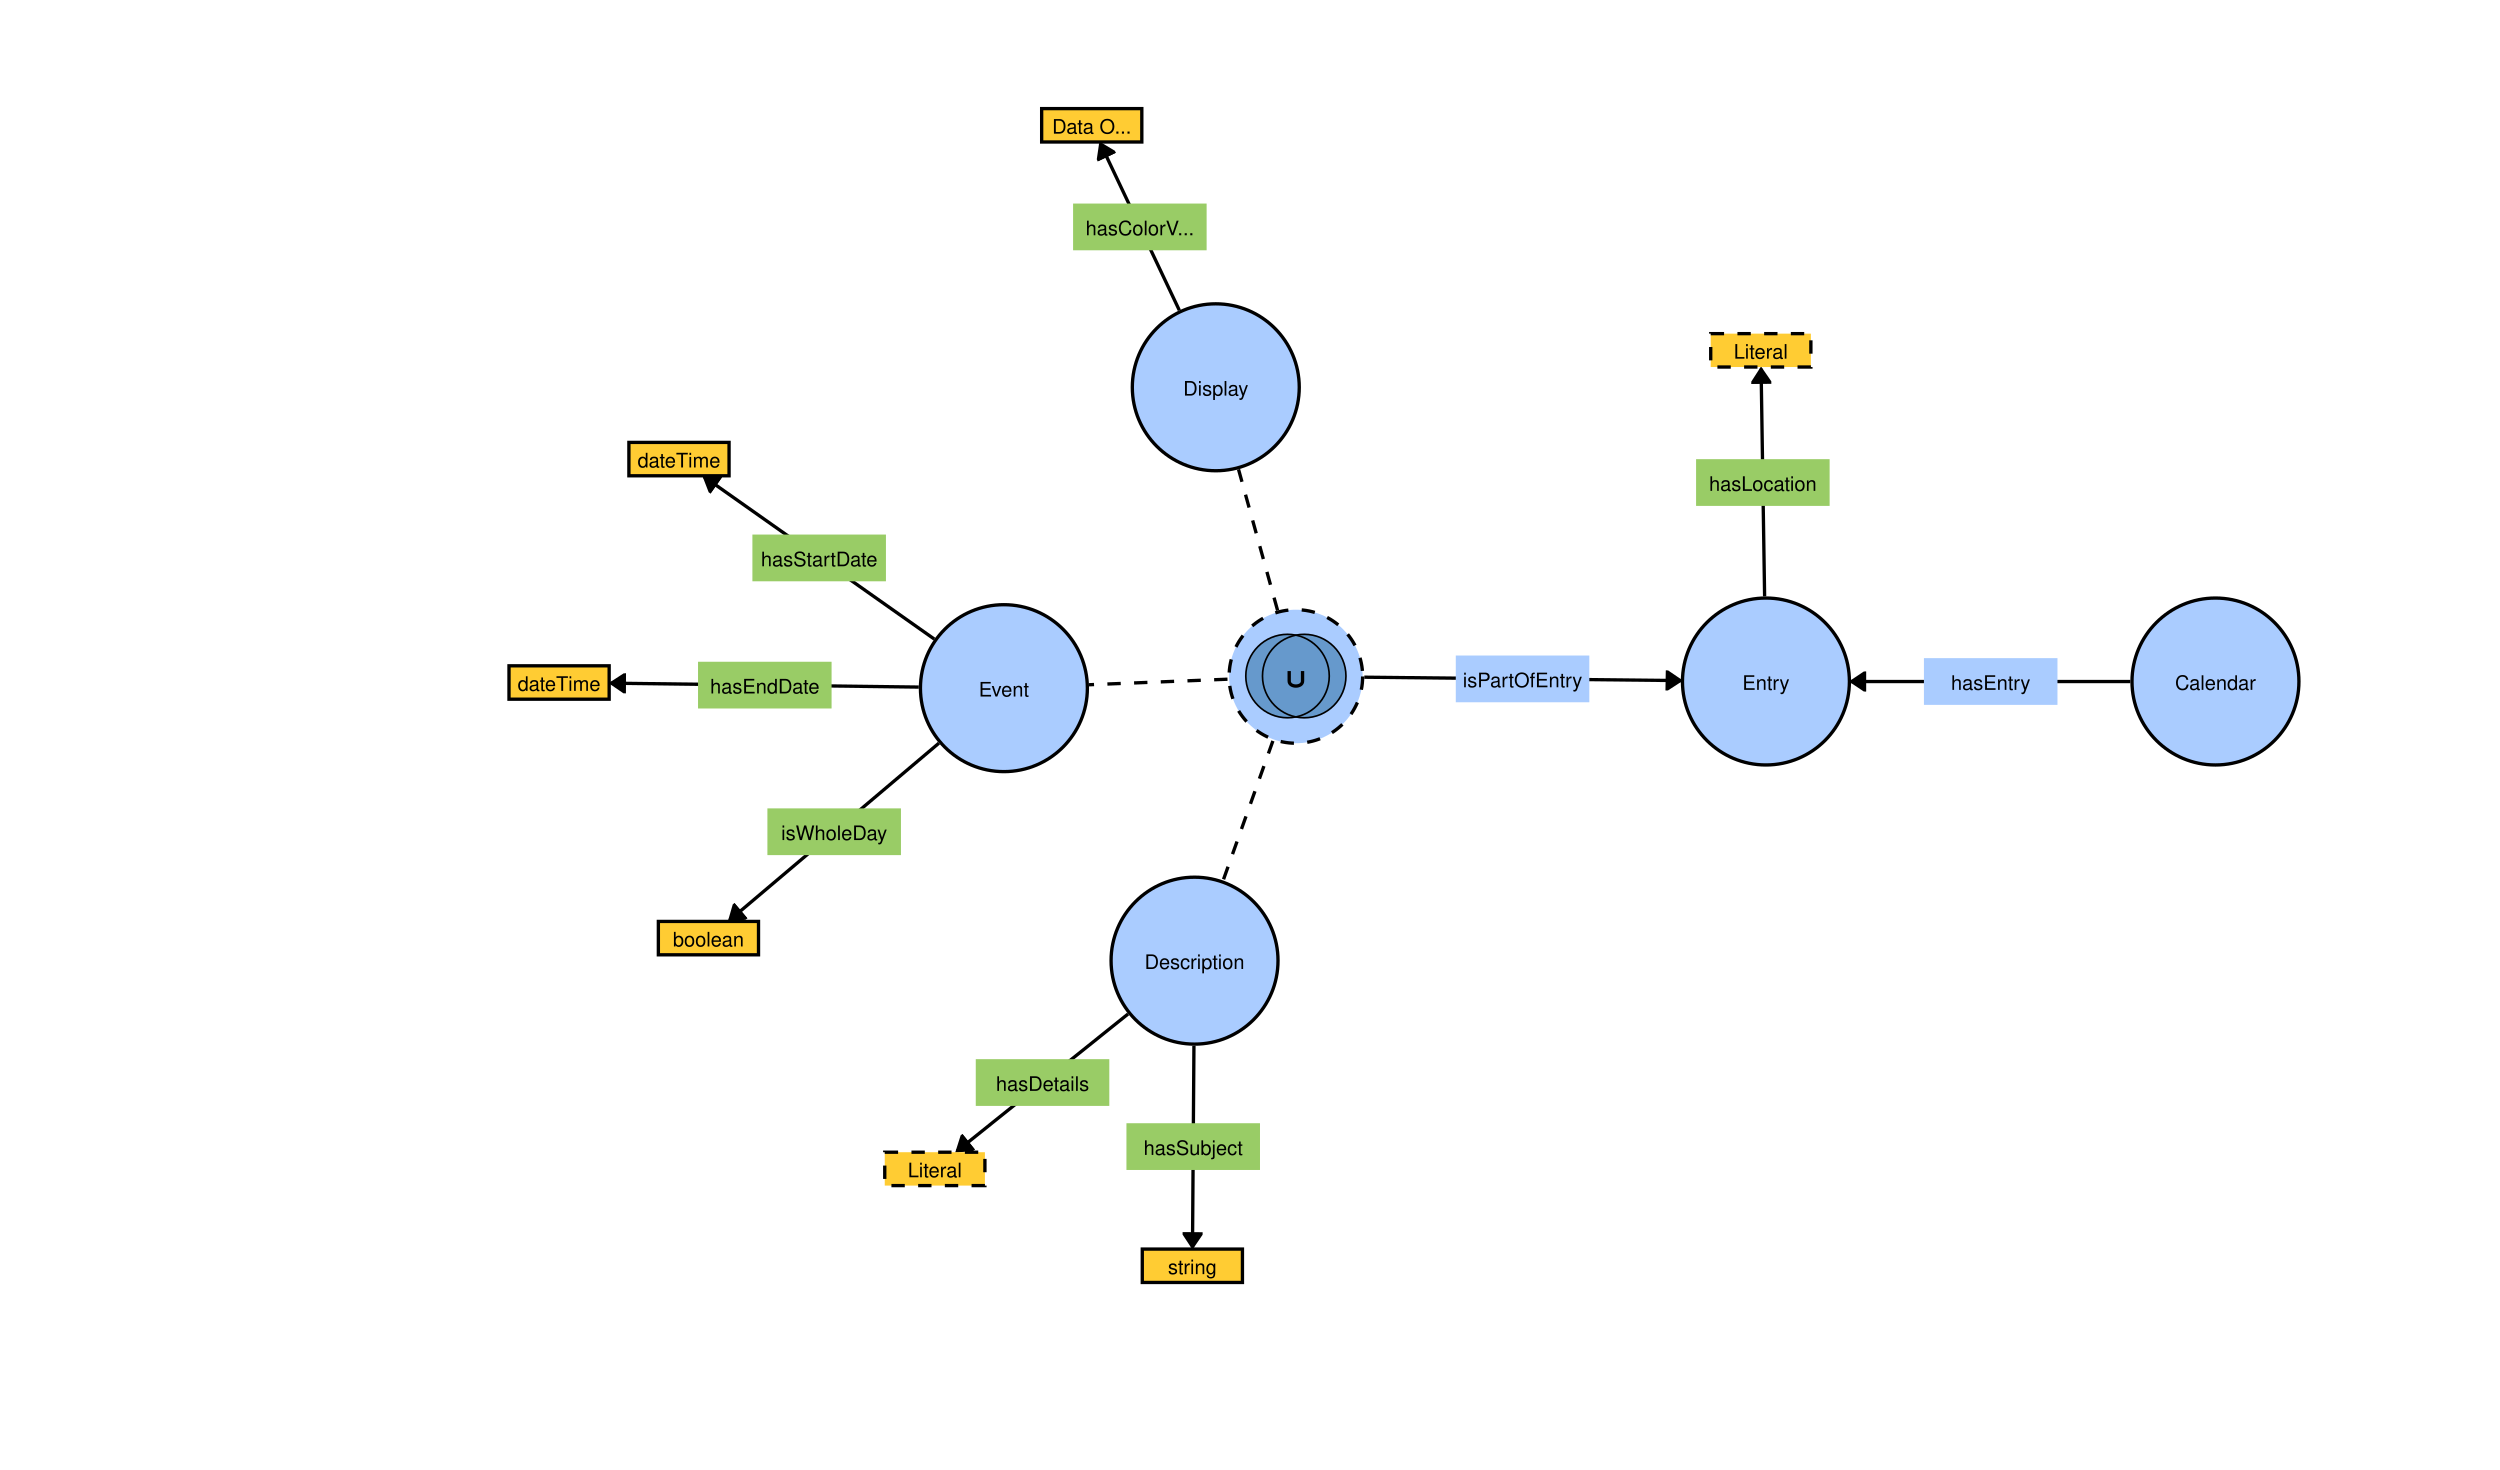
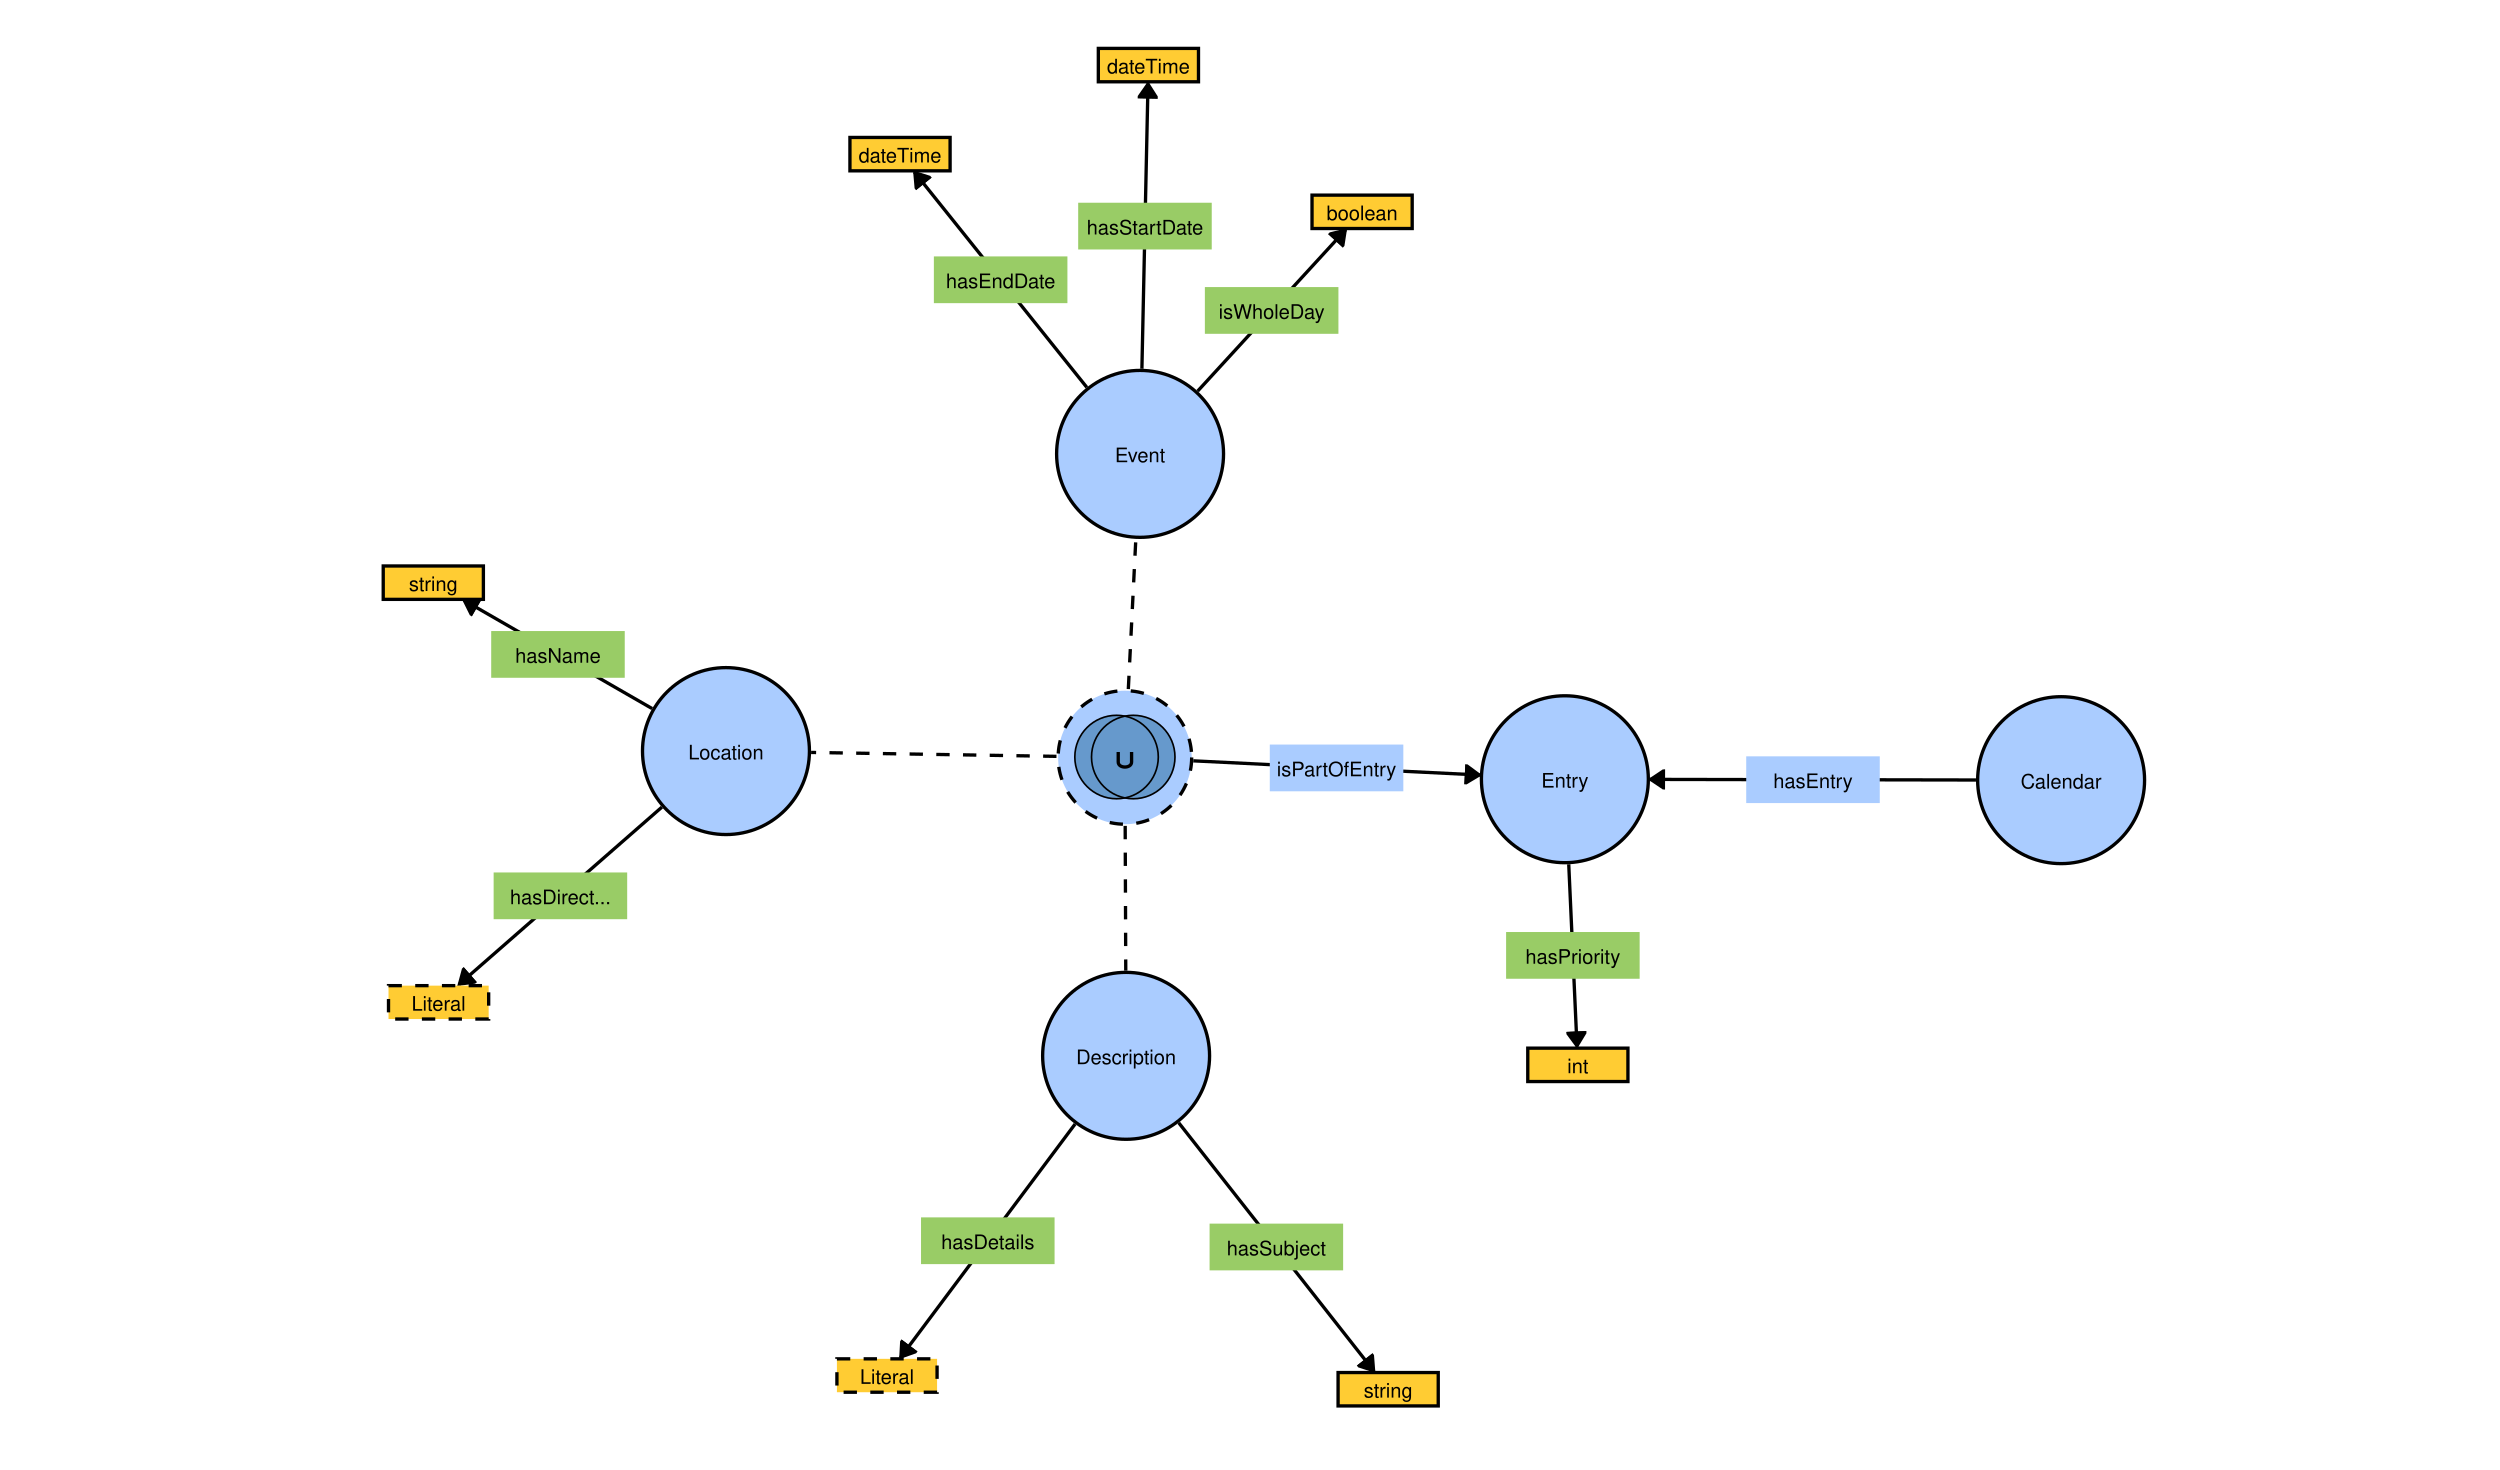
<svg xmlns="http://www.w3.org/2000/svg" version="1.1" height="880" width="1497.6" class="vowlGraph">
-   <g transform="translate(-123,-51)scale(1)">
+   <g transform="translate(-31,-104)scale(1)">
    <g class="linkContainer">
      <defs>
+         <marker class="normalMarker" orient="auto" markerUnits="userSpaceOnUse" markerHeight="12" markerWidth="12" refY="0" refX="12" viewBox="0 -8 14 16" id="markerproperty6">
+           <path style="fill: rgb(0, 0, 0); stroke: rgb(0, 0, 0); stroke-width: 2; stroke-dasharray: 50;" d="M0,-8L12,0L0,8Z" />
+         </marker>
        <marker class="normalMarker" orient="auto" markerUnits="userSpaceOnUse" markerHeight="12" markerWidth="12" refY="0" refX="12" viewBox="0 -8 14 16" id="markerproperty3">
-           <path style="fill: rgb(0, 0, 0); stroke: rgb(0, 0, 0); stroke-width: 2; stroke-dasharray: 50;" d="M0,-8L12,0L0,8Z" />
+           <path style="fill: rgb(0, 0, 0); stroke: rgb(0, 0, 0); stroke-width: 2; stroke-dasharray: 50;" class="" d="M0,-8L12,0L0,8Z" />
        </marker>
        <marker class="normalMarker" orient="auto" markerUnits="userSpaceOnUse" markerHeight="12" markerWidth="12" refY="0" refX="12" viewBox="0 -8 14 16" id="markerproperty1">
          <path style="fill: rgb(0, 0, 0); stroke: rgb(0, 0, 0); stroke-width: 2; stroke-dasharray: 50;" class="" d="M0,-8L12,0L0,8Z" />
        </marker>
+         <marker class="normalMarker" orient="auto" markerUnits="userSpaceOnUse" markerHeight="12" markerWidth="12" refY="0" refX="12" viewBox="0 -8 14 16" id="markerproperty2">
+           <path style="fill: rgb(0, 0, 0); stroke: rgb(0, 0, 0); stroke-width: 2; stroke-dasharray: 50;" class="" d="M0,-8L12,0L0,8Z" />
+         </marker>
+         <marker class="normalMarker" orient="auto" markerUnits="userSpaceOnUse" markerHeight="12" markerWidth="12" refY="0" refX="12" viewBox="0 -8 14 16" id="markerproperty8">
+           <path style="fill: rgb(0, 0, 0); stroke: rgb(0, 0, 0); stroke-width: 2; stroke-dasharray: 50;" d="M0,-8L12,0L0,8Z" />
+         </marker>
+         <marker class="normalMarker" orient="auto" markerUnits="userSpaceOnUse" markerHeight="12" markerWidth="12" refY="0" refX="12" viewBox="0 -8 14 16" id="markerproperty4">
+           <path style="fill: rgb(0, 0, 0); stroke: rgb(0, 0, 0); stroke-width: 2; stroke-dasharray: 50;" class="" d="M0,-8L12,0L0,8Z" />
+         </marker>
+         <marker class="normalMarker" orient="auto" markerUnits="userSpaceOnUse" markerHeight="12" markerWidth="12" refY="0" refX="12" viewBox="0 -8 14 16" id="markerproperty10">
+           <path style="fill: rgb(0, 0, 0); stroke: rgb(0, 0, 0); stroke-width: 2; stroke-dasharray: 50;" class="" d="M0,-8L12,0L0,8Z" />
+         </marker>
        <marker class="normalMarker" orient="auto" markerUnits="userSpaceOnUse" markerHeight="12" markerWidth="12" refY="0" refX="12" viewBox="0 -8 14 16" id="markerproperty9">
-           <path style="fill: rgb(0, 0, 0); stroke: rgb(0, 0, 0); stroke-width: 2; stroke-dasharray: 50;" class="" d="M0,-8L12,0L0,8Z" />
-         </marker>
-         <marker class="normalMarker" orient="auto" markerUnits="userSpaceOnUse" markerHeight="12" markerWidth="12" refY="0" refX="12" viewBox="0 -8 14 16" id="markerproperty2">
-           <path style="fill: rgb(0, 0, 0); stroke: rgb(0, 0, 0); stroke-width: 2; stroke-dasharray: 50;" class="" d="M0,-8L12,0L0,8Z" />
+           <path style="fill: rgb(0, 0, 0); stroke: rgb(0, 0, 0); stroke-width: 2; stroke-dasharray: 50;" d="M0,-8L12,0L0,8Z" />
+         </marker>
+         <marker class="normalMarker" orient="auto" markerUnits="userSpaceOnUse" markerHeight="12" markerWidth="12" refY="0" refX="12" viewBox="0 -8 14 16" id="markerproperty7">
+           <path style="fill: rgb(0, 0, 0); stroke: rgb(0, 0, 0); stroke-width: 2; stroke-dasharray: 50;" d="M0,-8L12,0L0,8Z" />
        </marker>
        <marker class="normalMarker" orient="auto" markerUnits="userSpaceOnUse" markerHeight="12" markerWidth="12" refY="0" refX="12" viewBox="0 -8 14 16" id="markerproperty5">
-           <path style="fill: rgb(0, 0, 0); stroke: rgb(0, 0, 0); stroke-width: 2; stroke-dasharray: 50;" class="" d="M0,-8L12,0L0,8Z" />
-         </marker>
-         <marker class="normalMarker" orient="auto" markerUnits="userSpaceOnUse" markerHeight="12" markerWidth="12" refY="0" refX="12" viewBox="0 -8 14 16" id="markerproperty6">
-           <path style="fill: rgb(0, 0, 0); stroke: rgb(0, 0, 0); stroke-width: 2; stroke-dasharray: 50;" class="" d="M0,-8L12,0L0,8Z" />
-         </marker>
-         <marker class="normalMarker" orient="auto" markerUnits="userSpaceOnUse" markerHeight="12" markerWidth="12" refY="0" refX="12" viewBox="0 -8 14 16" id="markerproperty8">
-           <path style="fill: rgb(0, 0, 0); stroke: rgb(0, 0, 0); stroke-width: 2; stroke-dasharray: 50;" class="" d="M0,-8L12,0L0,8Z" />
-         </marker>
-         <marker class="normalMarker" orient="auto" markerUnits="userSpaceOnUse" markerHeight="12" markerWidth="12" refY="0" refX="12" viewBox="0 -8 14 16" id="markerproperty7">
-           <path style="fill: rgb(0, 0, 0); stroke: rgb(0, 0, 0); stroke-width: 2; stroke-dasharray: 50;" d="M0,-8L12,0L0,8Z" />
-         </marker>
-         <marker class="normalMarker" orient="auto" markerUnits="userSpaceOnUse" markerHeight="12" markerWidth="12" refY="0" refX="12" viewBox="0 -8 14 16" id="markerproperty4">
-           <path style="fill: rgb(0, 0, 0); stroke: rgb(0, 0, 0); stroke-width: 2; stroke-dasharray: 50;" class="" d="M0,-8L12,0L0,8Z" />
-         </marker>
-         <marker class="specialMarker" orient="auto" markerUnits="userSpaceOnUse" markerHeight="12" markerWidth="12" refY="0" refX="12" viewBox="0 -8 14 16" id="markerGENERATED-UNION-class6-class3-0">
+           <path style="fill: rgb(0, 0, 0); stroke: rgb(0, 0, 0); stroke-width: 2; stroke-dasharray: 50;" d="M0,-8L12,0L0,8Z" />
+         </marker>
+         <marker class="specialMarker" orient="auto" markerUnits="userSpaceOnUse" markerHeight="12" markerWidth="12" refY="0" refX="12" viewBox="0 -8 14 16" id="markerGENERATED-UNION-class6-class2-0">
          <path style="fill: rgb(0, 0, 0); stroke: rgb(0, 0, 0); stroke-width: 2; stroke-dasharray: 50;" d="M0,-8L12,0L0,8Z" />
        </marker>
        <marker class="specialMarker" orient="auto" markerUnits="userSpaceOnUse" markerHeight="12" markerWidth="12" refY="0" refX="12" viewBox="0 -8 14 16" id="markerGENERATED-UNION-class6-class4-1">
          <path style="fill: rgb(0, 0, 0); stroke: rgb(0, 0, 0); stroke-width: 2; stroke-dasharray: 50;" d="M0,-8L12,0L0,8Z" />
        </marker>
        <marker class="specialMarker" orient="auto" markerUnits="userSpaceOnUse" markerHeight="12" markerWidth="12" refY="0" refX="12" viewBox="0 -8 14 16" id="markerGENERATED-UNION-class6-class5-2">
          <path style="fill: rgb(0, 0, 0); stroke: rgb(0, 0, 0); stroke-width: 2; stroke-dasharray: 50;" d="M0,-8L12,0L0,8Z" />
        </marker>
      </defs>
      <g class="link">
-         <path style="fill: none; stroke: rgb(0, 0, 0); stroke-width: 2;" d="M682.698,433.851Q627.513,394.947,613.717,385.221Q599.921,375.494,544.736,336.59" marker-start="" marker-end="url(#markerproperty3)" class="link-path nodeclass5 nodedatatype1 normal" />
-       </g>
-       <g class="link">
-         <path style="fill: none; stroke: rgb(0, 0, 0); stroke-width: 2;" d="M673.385,462.589Q599.595,461.651,581.148,461.416Q562.701,461.182,488.911,460.243" marker-start="" marker-end="url(#markerproperty7)" class="link-path nodeclass5 nodedatatype5 normal" />
-       </g>
-       <g class="link">
-         <path style="fill: none; stroke: rgb(0, 0, 0); stroke-width: 2; stroke-dasharray: 8;" d="M885.511,494.85Q873.59,528.283,870.61,536.642Q867.63,545,855.709,578.434" marker-start="" marker-end="" class="link-path nodeclass6 nodeclass3 special" />
-       </g>
-       <g class="link">
-         <path style="fill: none; stroke: rgb(0, 0, 0); stroke-width: 2; stroke-dasharray: 8;" d="M888.338,416.718Q878.97,382.891,876.628,374.434Q874.286,365.978,864.917,332.15" marker-start="" marker-end="" class="link-path nodeclass6 nodeclass4 special" />
-       </g>
-       <g class="link">
-         <path style="fill: none; stroke: rgb(0, 0, 0); stroke-width: 2; stroke-dasharray: 8;" d="M858.314,457.872Q825.124,459.202,816.827,459.534Q808.529,459.866,775.34,461.196" marker-start="" marker-end="" class="link-path nodeclass6 nodeclass5 special" />
-       </g>
-       <g class="link">
-         <path style="fill: none; stroke: rgb(0, 0, 0); stroke-width: 2;" d="M1180.075,408.254Q1179.23,353.698,1179.019,340.059Q1178.808,326.42,1177.963,271.865" marker-start="" marker-end="url(#markerproperty9)" class="link-path nodeclass1 nodeliteral7 normal" />
-       </g>
-       <g class="link">
-         <path style="fill: none; stroke: rgb(0, 0, 0); stroke-width: 2;" d="M798.792,658.376Q757.777,691.263,747.523,699.485Q737.269,707.707,696.253,740.595" marker-start="" marker-end="url(#markerproperty6)" class="link-path nodeclass3 nodeliteral4 normal" />
-       </g>
-       <g class="link">
-         <path style="fill: none; stroke: rgb(0, 0, 0); stroke-width: 2;" d="M838.216,677.47Q837.871,725.781,837.784,737.859Q837.698,749.936,837.353,798.247" marker-start="" marker-end="url(#markerproperty8)" class="link-path nodeclass3 nodedatatype6 normal" />
-       </g>
-       <g class="link">
-         <path style="fill: none; stroke: rgb(0, 0, 0); stroke-width: 2;" d="M685.444,496.176Q635.253,538.635,622.705,549.25Q610.158,559.865,559.966,602.325" marker-start="" marker-end="url(#markerproperty4)" class="link-path nodeclass5 nodedatatype2 normal" />
-       </g>
-       <g class="link">
-         <path style="fill: none; stroke: rgb(0, 0, 0); stroke-width: 2;" d="M1399.152,459.252Q1332.237,459.25,1315.508,459.25Q1298.78,459.25,1231.865,459.248" marker-start="" marker-end="url(#markerproperty2)" class="link-path nodeclass2 nodeclass1 normal" />
-       </g>
-       <g class="link">
-         <path style="fill: none; stroke: rgb(0, 0, 0); stroke-width: 2;" d="M829.48,236.906Q810.551,196.929,805.818,186.934Q801.086,176.94,782.157,136.962" marker-start="" marker-end="url(#markerproperty5)" class="link-path nodeclass4 nodedataoneof3 normal" />
-       </g>
-       <g class="link">
-         <path style="fill: none; stroke: rgb(0, 0, 0); stroke-width: 2;" d="M940.278,456.67Q1016.114,457.482,1035.073,457.686Q1054.032,457.889,1129.868,458.701" marker-start="" marker-end="url(#markerproperty1)" class="link-path nodeclass6 nodeclass1 normal" />
+         <path style="fill: none; stroke: rgb(0, 0, 0); stroke-width: 2;" d="M427.491,587.495Q378.864,630.01,366.707,640.639Q354.55,651.268,305.923,693.783" marker-start="" marker-end="url(#markerproperty6)" class="link-path nodeclass2 nodeliteral4 normal" />
+       </g>
+       <g class="link">
+         <path style="fill: none; stroke: rgb(0, 0, 0); stroke-width: 2;" d="M675.036,777.32Q633.191,833.272,622.73,847.26Q612.268,861.247,570.423,917.199" marker-start="" marker-end="url(#markerproperty8)" class="link-path nodeclass4 nodeliteral6 normal" />
+       </g>
+       <g class="link">
+         <path style="fill: none; stroke: rgb(0, 0, 0); stroke-width: 2;" d="M682.072,336.082Q640.755,284.496,630.426,271.599Q620.097,258.703,578.779,207.116" marker-start="" marker-end="url(#markerproperty9)" class="link-path nodeclass5 nodedatatype7 normal" />
+       </g>
+       <g class="link">
+         <path style="fill: none; stroke: rgb(0, 0, 0); stroke-width: 2;" d="M421.681,528.49Q376.535,502.512,365.248,496.017Q353.961,489.523,308.814,463.545" marker-start="" marker-end="url(#markerproperty7)" class="link-path nodeclass2 nodedatatype5 normal" />
+       </g>
+       <g class="link">
+         <path style="fill: none; stroke: rgb(0, 0, 0); stroke-width: 2;" d="M748.428,338.305Q783.899,299.635,792.767,289.967Q801.635,280.299,837.106,241.629" marker-start="" marker-end="url(#markerproperty5)" class="link-path nodeclass5 nodedatatype3 normal" />
+       </g>
+       <g class="link">
+         <path style="fill: none; stroke: rgb(0, 0, 0); stroke-width: 2; stroke-dasharray: 8;" d="M663.868,557.086Q605.073,556.148,590.374,555.913Q575.675,555.678,516.879,554.74" marker-start="" marker-end="" class="link-path nodeclass6 nodeclass2 special" />
+       </g>
+       <g class="link">
+         <path style="fill: none; stroke: rgb(0, 0, 0); stroke-width: 2; stroke-dasharray: 8;" d="M705.028,598.74Q705.167,633.436,705.202,642.11Q705.237,650.784,705.376,685.479" marker-start="" marker-end="" class="link-path nodeclass6 nodeclass4 special" />
+       </g>
+       <g class="link">
+         <path style="fill: none; stroke: rgb(0, 0, 0); stroke-width: 2; stroke-dasharray: 8;" d="M706.91,516.792Q708.709,480.805,709.159,471.808Q709.609,462.812,711.408,426.825" marker-start="" marker-end="" class="link-path nodeclass6 nodeclass5 special" />
+       </g>
+       <g class="link">
+         <path style="fill: none; stroke: rgb(0, 0, 0); stroke-width: 2;" d="M970.739,621.742Q972.722,665.401,973.218,676.315Q973.714,687.23,975.697,730.888" marker-start="" marker-end="url(#markerproperty4)" class="link-path nodeclass1 nodedatatype2 normal" />
+       </g>
+       <g class="link">
+         <path style="fill: none; stroke: rgb(0, 0, 0); stroke-width: 2;" d="M737.096,776.576Q783.891,836.114,795.59,850.999Q807.289,865.884,854.084,925.422" marker-start="" marker-end="url(#markerproperty10)" class="link-path nodeclass4 nodedatatype8 normal" />
+       </g>
+       <g class="link">
+         <path style="fill: none; stroke: rgb(0, 0, 0); stroke-width: 2;" d="M715.046,324.9Q716.511,256.537,716.877,239.446Q717.243,222.355,718.707,153.992" marker-start="" marker-end="url(#markerproperty3)" class="link-path nodeclass5 nodedatatype1 normal" />
+       </g>
+       <g class="link">
+         <path style="fill: none; stroke: rgb(0, 0, 0); stroke-width: 2;" d="M745.813,559.769Q814.482,563.17,831.65,564.02Q848.817,564.871,917.487,568.272" marker-start="" marker-end="url(#markerproperty1)" class="link-path nodeclass6 nodeclass1 normal" />
+       </g>
+       <g class="link">
+         <path style="fill: none; stroke: rgb(0, 0, 0); stroke-width: 2;" d="M1214.688,571.251Q1136.582,571.106,1117.056,571.07Q1097.53,571.034,1019.424,570.889" marker-start="" marker-end="url(#markerproperty2)" class="link-path nodeclass3 nodeclass1 normal" />
      </g>
    </g>
    <g class="cardinalityContainer" />
    <g class="labelContainer">
-       <g transform="translate(613.7172,385.2206)" class="labelGroup">
+       <g transform="translate(366.7071,640.6387)" class="labelGroup">
+         <g id="property6" class="label">
+           <rect style="fill: rgb(153, 204, 102);" height="28" width="80" y="-14" x="-40" class="datatypeproperty property datatype" />
+           <text style="font-family: Helvetica,Arial,sans-serif; font-size: 12px; pointer-events: none;" y="-9px" text-anchor="middle" class="text">
+             <tspan style="font-family: Helvetica,Arial,sans-serif; font-size: 12px; pointer-events: none;" dy="14px" x="0" class="text">hasDirect...</tspan>
+           </text>
+         </g>
+       </g>
+       <g transform="translate(622.7296,847.2596)" class="labelGroup">
+         <g id="property8" class="label">
+           <rect style="fill: rgb(153, 204, 102);" height="28" width="80" y="-14" x="-40" class="datatypeproperty property datatype" />
+           <text style="font-family: Helvetica,Arial,sans-serif; font-size: 12px; pointer-events: none;" y="-9px" text-anchor="middle" class="text">
+             <tspan style="font-family: Helvetica,Arial,sans-serif; font-size: 12px; pointer-events: none;" dy="14px" x="0" class="text">hasDetails</tspan>
+           </text>
+         </g>
+       </g>
+       <g transform="translate(630.4258,271.5993)" class="labelGroup">
+         <g id="property9" class="label">
+           <rect style="fill: rgb(153, 204, 102);" height="28" width="80" y="-14" x="-40" class="datatypeproperty property datatype" />
+           <text style="font-family: Helvetica,Arial,sans-serif; font-size: 12px; pointer-events: none;" y="-9px" text-anchor="middle" class="text">
+             <tspan style="font-family: Helvetica,Arial,sans-serif; font-size: 12px; pointer-events: none;" dy="14px" x="0" class="text">hasEndDate</tspan>
+           </text>
+         </g>
+       </g>
+       <g transform="translate(365.2478,496.0173)" class="labelGroup">
+         <g id="property7" class="label">
+           <rect style="fill: rgb(153, 204, 102);" height="28" width="80" y="-14" x="-40" class="datatypeproperty property datatype" />
+           <text style="font-family: Helvetica,Arial,sans-serif; font-size: 12px; pointer-events: none;" y="-9px" text-anchor="middle" class="text">
+             <tspan style="font-family: Helvetica,Arial,sans-serif; font-size: 12px; pointer-events: none;" dy="14px" x="0" class="text">hasName</tspan>
+           </text>
+         </g>
+       </g>
+       <g transform="translate(792.7671,289.967)" class="labelGroup">
+         <g id="property5" class="label">
+           <rect style="fill: rgb(153, 204, 102);" height="28" width="80" y="-14" x="-40" class="datatypeproperty property datatype" />
+           <text style="font-family: Helvetica,Arial,sans-serif; font-size: 12px; pointer-events: none;" y="-9px" text-anchor="middle" class="text">
+             <tspan style="font-family: Helvetica,Arial,sans-serif; font-size: 12px; pointer-events: none;" dy="14px" x="0" class="text">isWholeDay</tspan>
+           </text>
+         </g>
+       </g>
+       <g transform="translate(973.2181,676.3152)" class="labelGroup">
+         <g id="property4" class="label">
+           <rect style="fill: rgb(153, 204, 102);" height="28" width="80" y="-14" x="-40" class="datatypeproperty property datatype" />
+           <text style="font-family: Helvetica,Arial,sans-serif; font-size: 12px; pointer-events: none;" y="-9px" text-anchor="middle" class="text">
+             <tspan style="font-family: Helvetica,Arial,sans-serif; font-size: 12px; pointer-events: none;" dy="14px" x="0" class="text">hasPriority</tspan>
+           </text>
+         </g>
+       </g>
+       <g transform="translate(795.59,850.999)" class="labelGroup">
+         <g id="property10" class="label">
+           <rect style="fill: rgb(153, 204, 102);" height="28" width="80" y="-14" x="-40" class="datatypeproperty property datatype" />
+           <text style="font-family: Helvetica,Arial,sans-serif; font-size: 12px; pointer-events: none;" y="-9px" text-anchor="middle" class="text">
+             <tspan style="font-family: Helvetica,Arial,sans-serif; font-size: 12px; pointer-events: none;" dy="14px" x="0" class="text">hasSubject</tspan>
+           </text>
+         </g>
+       </g>
+       <g transform="translate(716.8769,239.4461)" class="labelGroup">
        <g id="property3" class="label">
          <rect style="fill: rgb(153, 204, 102);" height="28" width="80" y="-14" x="-40" class="datatypeproperty property datatype" />
          <text style="font-family: Helvetica,Arial,sans-serif; font-size: 12px; pointer-events: none;" y="-9px" text-anchor="middle" class="text">
            <tspan style="font-family: Helvetica,Arial,sans-serif; font-size: 12px; pointer-events: none;" dy="14px" x="0" class="text">hasStartDate</tspan>
          </text>
        </g>
      </g>
-       <g transform="translate(581.148,461.4162)" class="labelGroup">
-         <g id="property7" class="label">
-           <rect style="fill: rgb(153, 204, 102);" height="28" width="80" y="-14" x="-40" class="datatypeproperty property datatype" />
-           <text style="font-family: Helvetica,Arial,sans-serif; font-size: 12px; pointer-events: none;" y="-9px" text-anchor="middle" class="text">
-             <tspan style="font-family: Helvetica,Arial,sans-serif; font-size: 12px; pointer-events: none;" dy="14px" x="0" class="text">hasEndDate</tspan>
-           </text>
-         </g>
-       </g>
-       <g transform="translate(1179.019,340.0591)" class="labelGroup">
-         <g id="property9" class="label">
-           <rect style="fill: rgb(153, 204, 102);" height="28" width="80" y="-14" x="-40" class="datatypeproperty property datatype" />
-           <text style="font-family: Helvetica,Arial,sans-serif; font-size: 12px; pointer-events: none;" y="-9px" text-anchor="middle" class="text">
-             <tspan style="font-family: Helvetica,Arial,sans-serif; font-size: 12px; pointer-events: none;" dy="14px" x="0" class="text">hasLocation</tspan>
-           </text>
-         </g>
-       </g>
-       <g transform="translate(747.5226,699.4851)" class="labelGroup">
-         <g id="property6" class="label">
-           <rect style="fill: rgb(153, 204, 102);" height="28" width="80" y="-14" x="-40" class="datatypeproperty property datatype" />
-           <text style="font-family: Helvetica,Arial,sans-serif; font-size: 12px; pointer-events: none;" y="-9px" text-anchor="middle" class="text">
-             <tspan style="font-family: Helvetica,Arial,sans-serif; font-size: 12px; pointer-events: none;" dy="14px" x="0" class="text">hasDetails</tspan>
-           </text>
-         </g>
-       </g>
-       <g transform="translate(837.7845,737.8585)" class="labelGroup">
-         <g id="property8" class="label">
-           <rect style="fill: rgb(153, 204, 102);" height="28" width="80" y="-14" x="-40" class="datatypeproperty property datatype" />
-           <text style="font-family: Helvetica,Arial,sans-serif; font-size: 12px; pointer-events: none;" y="-9px" text-anchor="middle" class="text">
-             <tspan style="font-family: Helvetica,Arial,sans-serif; font-size: 12px; pointer-events: none;" dy="14px" x="0" class="text">hasSubject</tspan>
-           </text>
-         </g>
-       </g>
-       <g transform="translate(622.7054,549.2504)" class="labelGroup">
-         <g id="property4" class="label">
-           <rect style="fill: rgb(153, 204, 102);" height="28" width="80" y="-14" x="-40" class="datatypeproperty property datatype" />
-           <text style="font-family: Helvetica,Arial,sans-serif; font-size: 12px; pointer-events: none;" y="-9px" text-anchor="middle" class="text">
-             <tspan style="font-family: Helvetica,Arial,sans-serif; font-size: 12px; pointer-events: none;" dy="14px" x="0" class="text">isWholeDay</tspan>
-           </text>
-         </g>
-       </g>
-       <g transform="translate(1315.508,459.2499)" class="labelGroup">
+       <g transform="translate(831.6498,564.0202)" class="labelGroup">
+         <g id="property1" class="label">
+           <rect style="fill: rgb(170, 204, 255);" height="28" width="80" y="-14" x="-40" class="objectproperty property object" />
+           <text style="font-family: Helvetica,Arial,sans-serif; font-size: 12px; pointer-events: none;" y="-9px" text-anchor="middle" class="text">
+             <tspan style="font-family: Helvetica,Arial,sans-serif; font-size: 12px; pointer-events: none;" dy="14px" x="0" class="text">isPartOfEntry</tspan>
+           </text>
+         </g>
+       </g>
+       <g transform="translate(1117.056,571.0703)" class="labelGroup">
        <g id="property2" class="label">
          <rect style="fill: rgb(170, 204, 255);" height="28" width="80" y="-14" x="-40" class="objectproperty property object" />
          <text style="font-family: Helvetica,Arial,sans-serif; font-size: 12px; pointer-events: none;" y="-9px" text-anchor="middle" class="text">
            <tspan style="font-family: Helvetica,Arial,sans-serif; font-size: 12px; pointer-events: none;" dy="14px" x="0" class="text">hasEntry</tspan>
          </text>
        </g>
      </g>
-       <g transform="translate(805.8183,186.9343)" class="labelGroup">
-         <g id="property5" class="label">
-           <rect style="fill: rgb(153, 204, 102);" height="28" width="80" y="-14" x="-40" class="datatypeproperty property datatype" />
-           <text style="font-family: Helvetica,Arial,sans-serif; font-size: 12px; pointer-events: none;" y="-9px" text-anchor="middle" class="text">
-             <tspan style="font-family: Helvetica,Arial,sans-serif; font-size: 12px; pointer-events: none;" dy="14px" x="0" class="text">hasColorV...</tspan>
-           </text>
-         </g>
-       </g>
-       <g transform="translate(1035.073,457.6856)" class="labelGroup">
-         <g id="property1" class="label">
-           <rect style="fill: rgb(170, 204, 255);" height="28" width="80" y="-14" x="-40" class="objectproperty property object" />
-           <text style="font-family: Helvetica,Arial,sans-serif; font-size: 12px; pointer-events: none;" y="-9px" text-anchor="middle" class="text">
-             <tspan style="font-family: Helvetica,Arial,sans-serif; font-size: 12px; pointer-events: none;" dy="14px" x="0" class="text">isPartOfEntry</tspan>
-           </text>
-         </g>
-       </g>
    </g>
    <g class="nodeContainer">
-       <g transform="translate(851.3054,283.0004)" id="class4" class="node">
-         <circle style="fill: rgb(170, 204, 255); stroke: rgb(0, 0, 0); stroke-width: 2;" r="50" class="class" />
-         <text style="font-family: Helvetica,Arial,sans-serif; font-size: 12px; pointer-events: none;" y="-9px" text-anchor="middle" class="text">
-           <tspan style="font-family: Helvetica,Arial,sans-serif; font-size: 12px; pointer-events: none;" dy="14px" x="0" class="text">Display</tspan>
-         </text>
-       </g>
-       <g transform="translate(724.3809,463.2376)" id="class5" class="node">
-         <circle style="fill: rgb(170, 204, 255); stroke: rgb(0, 0, 0); stroke-width: 2;" r="50" class="class" />
-         <text style="font-family: Helvetica,Arial,sans-serif; font-size: 12px; pointer-events: none;" y="-9px" text-anchor="middle" class="text">
-           <tspan style="font-family: Helvetica,Arial,sans-serif; font-size: 12px; pointer-events: none;" dy="14px" x="0" class="text">Event</tspan>
-         </text>
-       </g>
-       <g transform="translate(838.5811,626.4717)" id="class3" class="node">
-         <circle style="fill: rgb(170, 204, 255); stroke: rgb(0, 0, 0); stroke-width: 2;" r="50" class="class" />
-         <text style="font-family: Helvetica,Arial,sans-serif; font-size: 12px; pointer-events: none;" y="-9px" text-anchor="middle" class="text">
-           <tspan style="font-family: Helvetica,Arial,sans-serif; font-size: 12px; pointer-events: none;" dy="14px" x="0" class="text">Description</tspan>
-         </text>
-       </g>
-       <g transform="translate(683.0013,751.2203)" id="literal4" class="node">
-         <rect style="fill: rgb(255, 204, 51); stroke: rgb(0, 0, 0); stroke-width: 2; stroke-dasharray: 8;" height="20" width="60" y="-10" x="-30" class="class literal datatype special" />
-         <text style="font-family: Helvetica,Arial,sans-serif; font-size: 12px; pointer-events: none;" y="-9px" text-anchor="middle" class="text">
-           <tspan style="font-family: Helvetica,Arial,sans-serif; font-size: 12px; pointer-events: none;" dy="14px" x="0" class="text">Literal</tspan>
-         </text>
-       </g>
-       <g transform="translate(837.2739,809.2466)" id="datatype6" class="node">
-         <rect style="fill: rgb(255, 204, 51); stroke: rgb(0, 0, 0); stroke-width: 2;" height="20" width="60" y="-10" x="-30" class="class datatype" />
-         <text style="font-family: Helvetica,Arial,sans-serif; font-size: 12px; pointer-events: none;" y="-9px" text-anchor="middle" class="text">
-           <tspan style="font-family: Helvetica,Arial,sans-serif; font-size: 12px; pointer-events: none;" dy="14px" x="0" class="text">string</tspan>
-         </text>
-       </g>
-       <g transform="translate(776.9937,126.0583)" id="dataoneof3" class="node">
-         <rect style="fill: rgb(255, 204, 51); stroke: rgb(0, 0, 0); stroke-width: 2;" height="20" width="60" y="-10" x="-30" class="class datatype" />
-         <text style="font-family: Helvetica,Arial,sans-serif; font-size: 12px; pointer-events: none;" y="-9px" text-anchor="middle" class="text">
-           <tspan style="font-family: Helvetica,Arial,sans-serif; font-size: 12px; pointer-events: none;" dy="14px" x="0" class="text">Data O...</tspan>
-         </text>
-       </g>
-       <g transform="translate(899.2808,456.2309)" id="class6" class="node">
+       <g transform="translate(704.863,557.7405)" id="class6" class="node">
        <circle style="fill: rgb(170, 204, 255); stroke: rgb(0, 0, 0); stroke-width: 2; stroke-dasharray: 8;" r="40" class="owl:unionOf class special" />
        <g style="pointer-events: none;" transform="translate(-5,-0.25)" class="embedded">
          <circle style="fill: rgb(102, 153, 204);" r="25" class="symbol" />
          <circle style="fill: rgb(102, 153, 204); stroke: rgb(0, 0, 0); stroke-width: 1;" r="25" class="symbol fineline" cx="10" />
          <circle style="fill: none; stroke: rgb(0, 0, 0); stroke-width: 1;" r="25" class="nofill fineline" />
          <path style="fill: none; stroke: rgb(0, 0, 0); stroke-width: 2;" d="m 1,-3 c 0,2 0,4 0,6 0,0 0,0 0,0 0,2 2,3 4,3 2,0 4,-1 4,-3 0,-2 0,-4 0,-6" class="link" />
        </g>
        <text style="font-family: Helvetica,Arial,sans-serif; font-size: 12px; pointer-events: none;" transform="translate(0, 25)" y="-9px" text-anchor="middle" class="text" />
      </g>
-       <g transform="translate(547.382,612.9705)" id="datatype2" class="node">
+       <g transform="translate(976.1971,741.8872)" id="datatype2" class="node">
+         <rect style="fill: rgb(255, 204, 51); stroke: rgb(0, 0, 0); stroke-width: 2;" height="20" width="60" y="-10" x="-30" class="class datatype" />
+         <text style="font-family: Helvetica,Arial,sans-serif; font-size: 12px; pointer-events: none;" y="-9px" text-anchor="middle" class="text">
+           <tspan style="font-family: Helvetica,Arial,sans-serif; font-size: 12px; pointer-events: none;" dy="14px" x="0" class="text">int</tspan>
+         </text>
+       </g>
+       <g transform="translate(705.581,736.4789)" id="class4" class="node">
+         <circle style="fill: rgb(170, 204, 255); stroke: rgb(0, 0, 0); stroke-width: 2;" r="50" class="class" />
+         <text style="font-family: Helvetica,Arial,sans-serif; font-size: 12px; pointer-events: none;" y="-9px" text-anchor="middle" class="text">
+           <tspan style="font-family: Helvetica,Arial,sans-serif; font-size: 12px; pointer-events: none;" dy="14px" x="0" class="text">Description</tspan>
+         </text>
+       </g>
+       <g transform="translate(562.3451,927.9997)" id="literal6" class="node">
+         <rect style="fill: rgb(255, 204, 51); stroke: rgb(0, 0, 0); stroke-width: 2; stroke-dasharray: 8;" height="20" width="60" y="-10" x="-30" class="class literal datatype special" />
+         <text style="font-family: Helvetica,Arial,sans-serif; font-size: 12px; pointer-events: none;" y="-9px" text-anchor="middle" class="text">
+           <tspan style="font-family: Helvetica,Arial,sans-serif; font-size: 12px; pointer-events: none;" dy="14px" x="0" class="text">Literal</tspan>
+         </text>
+       </g>
+       <g transform="translate(465.8855,553.926)" id="class2" class="node">
+         <circle style="fill: rgb(170, 204, 255); stroke: rgb(0, 0, 0); stroke-width: 2;" r="50" class="class" />
+         <text style="font-family: Helvetica,Arial,sans-serif; font-size: 12px; pointer-events: none;" y="-9px" text-anchor="middle" class="text">
+           <tspan style="font-family: Helvetica,Arial,sans-serif; font-size: 12px; pointer-events: none;" dy="14px" x="0" class="text">Location</tspan>
+         </text>
+       </g>
+       <g transform="translate(293.7328,704.4409)" id="literal4" class="node">
+         <rect style="fill: rgb(255, 204, 51); stroke: rgb(0, 0, 0); stroke-width: 2; stroke-dasharray: 8;" height="20" width="60" y="-10" x="-30" class="class literal datatype special" />
+         <text style="font-family: Helvetica,Arial,sans-serif; font-size: 12px; pointer-events: none;" y="-9px" text-anchor="middle" class="text">
+           <tspan style="font-family: Helvetica,Arial,sans-serif; font-size: 12px; pointer-events: none;" dy="14px" x="0" class="text">Literal</tspan>
+         </text>
+       </g>
+       <g transform="translate(290.569,453.0458)" id="datatype5" class="node">
+         <rect style="fill: rgb(255, 204, 51); stroke: rgb(0, 0, 0); stroke-width: 2;" height="20" width="60" y="-10" x="-30" class="class datatype" />
+         <text style="font-family: Helvetica,Arial,sans-serif; font-size: 12px; pointer-events: none;" y="-9px" text-anchor="middle" class="text">
+           <tspan style="font-family: Helvetica,Arial,sans-serif; font-size: 12px; pointer-events: none;" dy="14px" x="0" class="text">string</tspan>
+         </text>
+       </g>
+       <g transform="translate(713.9542,375.8887)" id="class5" class="node">
+         <circle style="fill: rgb(170, 204, 255); stroke: rgb(0, 0, 0); stroke-width: 2;" r="50" class="class" />
+         <text style="font-family: Helvetica,Arial,sans-serif; font-size: 12px; pointer-events: none;" y="-9px" text-anchor="middle" class="text">
+           <tspan style="font-family: Helvetica,Arial,sans-serif; font-size: 12px; pointer-events: none;" dy="14px" x="0" class="text">Event</tspan>
+         </text>
+       </g>
+       <g transform="translate(570.1451,196.3357)" id="datatype7" class="node">
+         <rect style="fill: rgb(255, 204, 51); stroke: rgb(0, 0, 0); stroke-width: 2;" height="20" width="60" y="-10" x="-30" class="class datatype" />
+         <text style="font-family: Helvetica,Arial,sans-serif; font-size: 12px; pointer-events: none;" y="-9px" text-anchor="middle" class="text">
+           <tspan style="font-family: Helvetica,Arial,sans-serif; font-size: 12px; pointer-events: none;" dy="14px" x="0" class="text">dateTime</tspan>
+         </text>
+       </g>
+       <g transform="translate(718.943,142.992)" id="datatype1" class="node">
+         <rect style="fill: rgb(255, 204, 51); stroke: rgb(0, 0, 0); stroke-width: 2;" height="20" width="60" y="-10" x="-30" class="class datatype" />
+         <text style="font-family: Helvetica,Arial,sans-serif; font-size: 12px; pointer-events: none;" y="-9px" text-anchor="middle" class="text">
+           <tspan style="font-family: Helvetica,Arial,sans-serif; font-size: 12px; pointer-events: none;" dy="14px" x="0" class="text">dateTime</tspan>
+         </text>
+       </g>
+       <g transform="translate(846.9545,230.892)" id="datatype3" class="node">
        <rect style="fill: rgb(255, 204, 51); stroke: rgb(0, 0, 0); stroke-width: 2;" height="20" width="60" y="-10" x="-30" class="class datatype" />
        <text style="font-family: Helvetica,Arial,sans-serif; font-size: 12px; pointer-events: none;" y="-9px" text-anchor="middle" class="text">
          <tspan style="font-family: Helvetica,Arial,sans-serif; font-size: 12px; pointer-events: none;" dy="14px" x="0" class="text">boolean</tspan>
        </text>
      </g>
-       <g transform="translate(457.9111,459.8491)" id="datatype5" class="node">
-         <rect style="fill: rgb(255, 204, 51); stroke: rgb(0, 0, 0); stroke-width: 2;" height="20" width="60" y="-10" x="-30" class="class datatype" />
-         <text style="font-family: Helvetica,Arial,sans-serif; font-size: 12px; pointer-events: none;" y="-9px" text-anchor="middle" class="text">
-           <tspan style="font-family: Helvetica,Arial,sans-serif; font-size: 12px; pointer-events: none;" dy="14px" x="0" class="text">dateTime</tspan>
-         </text>
-       </g>
-       <g transform="translate(529.7344,326.0134)" id="datatype1" class="node">
-         <rect style="fill: rgb(255, 204, 51); stroke: rgb(0, 0, 0); stroke-width: 2;" height="20" width="60" y="-10" x="-30" class="class datatype" />
-         <text style="font-family: Helvetica,Arial,sans-serif; font-size: 12px; pointer-events: none;" y="-9px" text-anchor="middle" class="text">
-           <tspan style="font-family: Helvetica,Arial,sans-serif; font-size: 12px; pointer-events: none;" dy="14px" x="0" class="text">dateTime</tspan>
-         </text>
-       </g>
-       <g transform="translate(1180.865,459.2474)" id="class1" class="node">
+       <g transform="translate(1265.688,571.3459)" id="class3" class="node">
+         <circle style="fill: rgb(170, 204, 255); stroke: rgb(0, 0, 0); stroke-width: 2;" r="50" class="class" />
+         <text style="font-family: Helvetica,Arial,sans-serif; font-size: 12px; pointer-events: none;" y="-9px" text-anchor="middle" class="text">
+           <tspan style="font-family: Helvetica,Arial,sans-serif; font-size: 12px; pointer-events: none;" dy="14px" x="0" class="text">Calendar</tspan>
+         </text>
+       </g>
+       <g transform="translate(968.4244,570.7947)" id="class1" class="node">
        <circle style="fill: rgb(170, 204, 255); stroke: rgb(0, 0, 0); stroke-width: 2;" r="50" class="class" />
        <text style="font-family: Helvetica,Arial,sans-serif; font-size: 12px; pointer-events: none;" y="-9px" text-anchor="middle" class="text">
          <tspan style="font-family: Helvetica,Arial,sans-serif; font-size: 12px; pointer-events: none;" dy="14px" x="0" class="text">Entry</tspan>
        </text>
      </g>
-       <g transform="translate(1450.152,459.2525)" id="class2" class="node">
-         <circle style="fill: rgb(170, 204, 255); stroke: rgb(0, 0, 0); stroke-width: 2;" r="50" class="class" />
-         <text style="font-family: Helvetica,Arial,sans-serif; font-size: 12px; pointer-events: none;" y="-9px" text-anchor="middle" class="text">
-           <tspan style="font-family: Helvetica,Arial,sans-serif; font-size: 12px; pointer-events: none;" dy="14px" x="0" class="text">Calendar</tspan>
-         </text>
-       </g>
-       <g transform="translate(1177.792,260.8647)" id="literal7" class="node">
-         <rect style="fill: rgb(255, 204, 51); stroke: rgb(0, 0, 0); stroke-width: 2; stroke-dasharray: 8;" height="20" width="60" y="-10" x="-30" class="class literal datatype special" />
-         <text style="font-family: Helvetica,Arial,sans-serif; font-size: 12px; pointer-events: none;" y="-9px" text-anchor="middle" class="text">
-           <tspan style="font-family: Helvetica,Arial,sans-serif; font-size: 12px; pointer-events: none;" dy="14px" x="0" class="text">Literal</tspan>
+       <g transform="translate(862.5614,936.208)" id="datatype8" class="node">
+         <rect style="fill: rgb(255, 204, 51); stroke: rgb(0, 0, 0); stroke-width: 2;" height="20" width="60" y="-10" x="-30" class="class datatype" />
+         <text style="font-family: Helvetica,Arial,sans-serif; font-size: 12px; pointer-events: none;" y="-9px" text-anchor="middle" class="text">
+           <tspan style="font-family: Helvetica,Arial,sans-serif; font-size: 12px; pointer-events: none;" dy="14px" x="0" class="text">string</tspan>
        </text>
      </g>
    </g>
  </g>
</svg>
